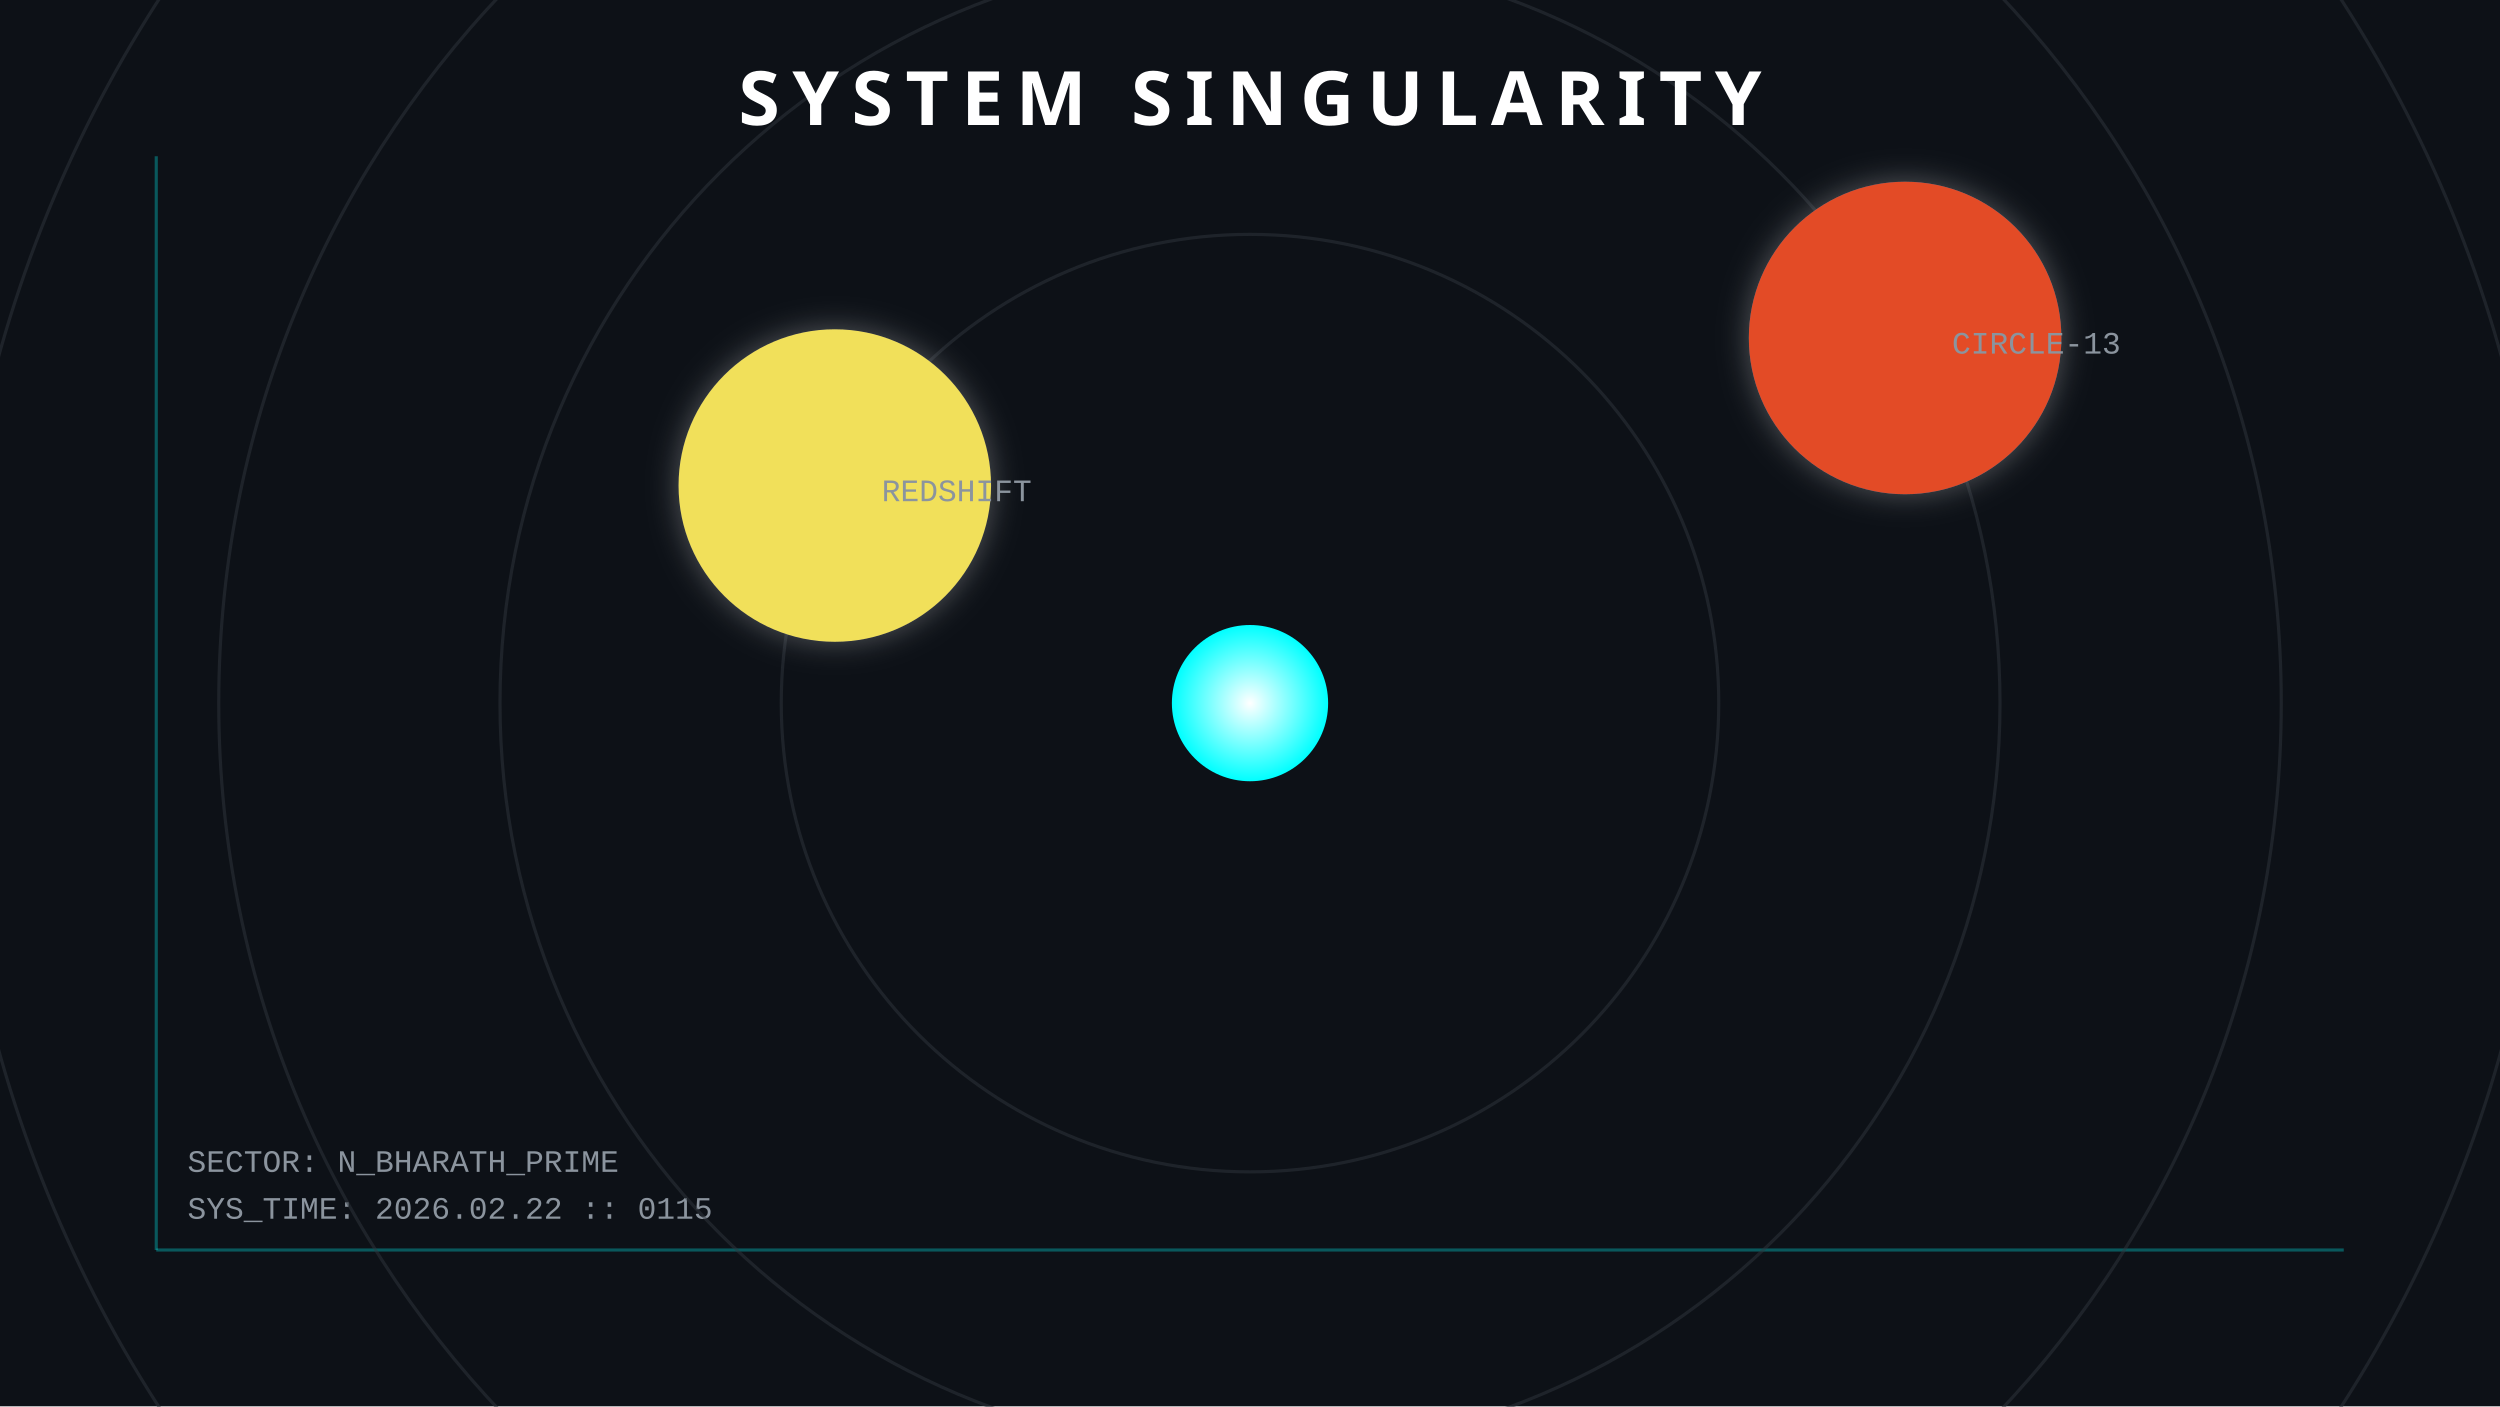
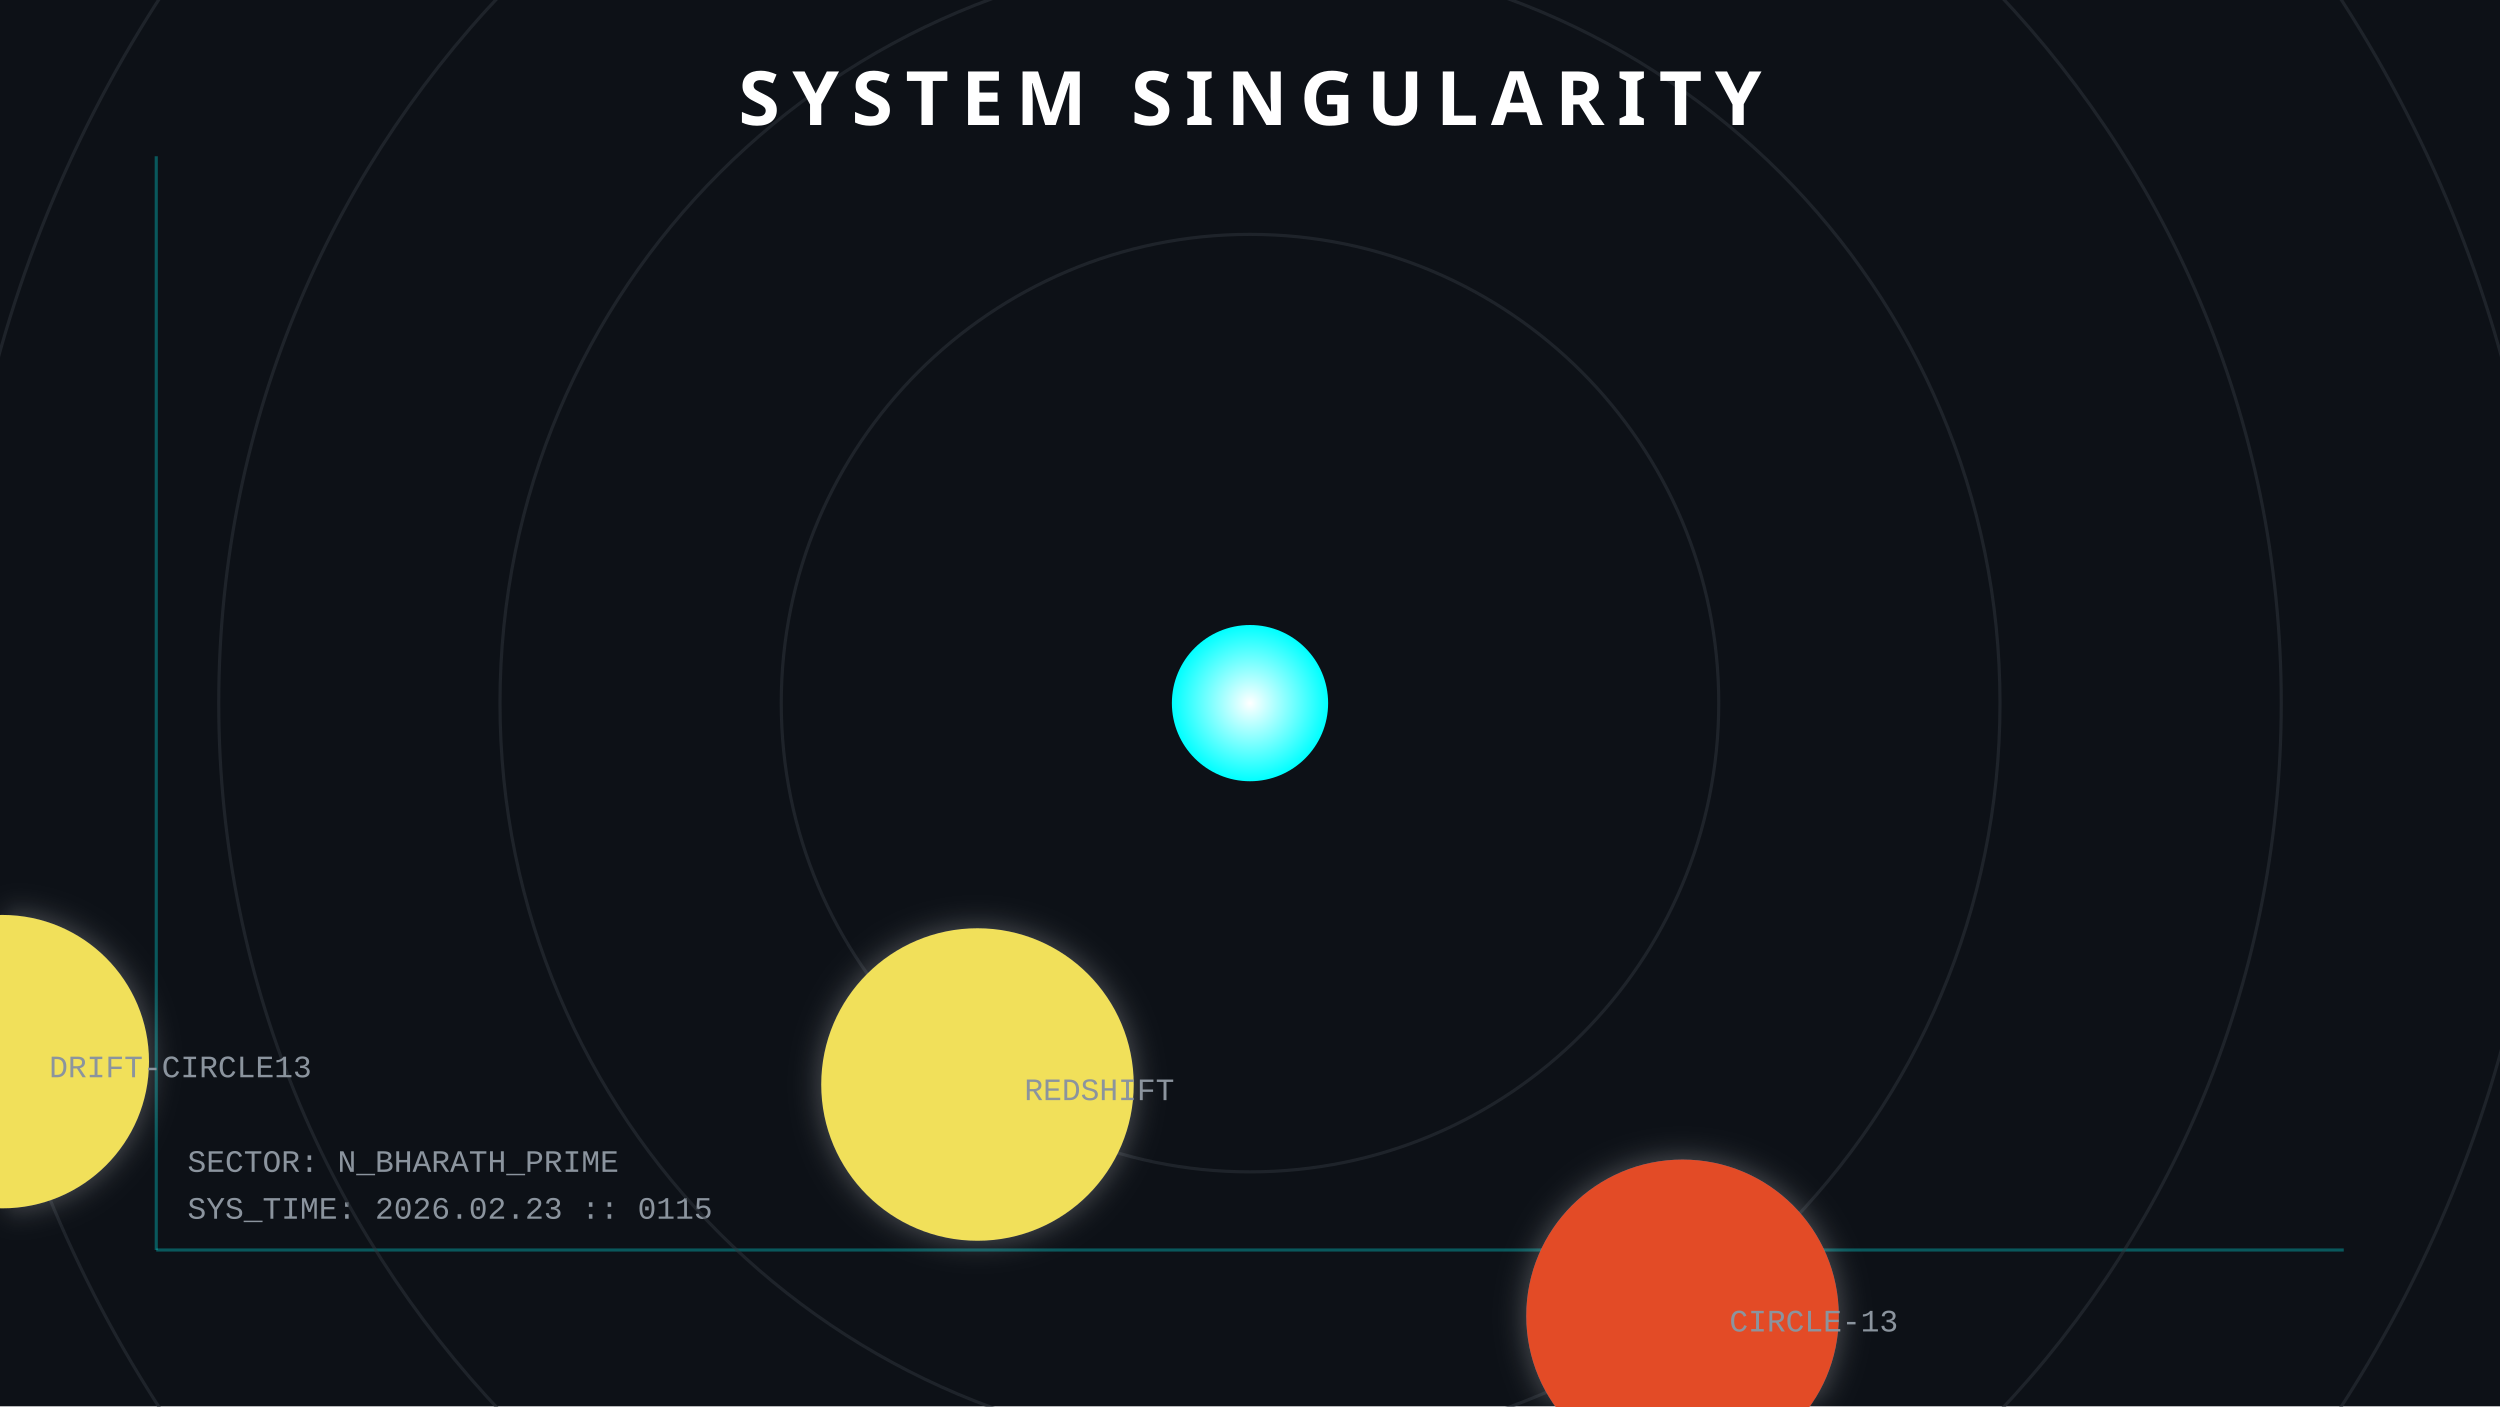
<svg xmlns="http://www.w3.org/2000/svg" width="800" height="450">
  <style>
        .orbit { fill: none; stroke: #30363d; stroke-width: 1; opacity: 0.5; }
        .planet { filter: drop-shadow(0 0 5px rgba(255,255,255,0.3)); }
        .text { font-family: 'Courier New', monospace; fill: #8b949e; font-size: 10px; }
        .title { font-family: sans-serif; fill: white; font-weight: bold; font-size: 24px; letter-spacing: 4px; }
        .hud-line { stroke: #00ffff; stroke-width: 1; opacity: 0.3; }
        
        /* ANIMATIONS */
        @keyframes pulse { 0% { r: 25; opacity: 0.8; } 50% { r: 30; opacity: 0.4; } 100% { r: 25; opacity: 0.8; } }
        .sun { animation: pulse 4s infinite; }
    </style>
  <rect width="100%" height="100%" fill="#0d1117" />
  <line x1="50" y1="50" x2="50" y2="400" class="hud-line" />
  <line x1="50" y1="400" x2="750" y2="400" class="hud-line" />
-   <text x="60" y="390" class="text">SYS_TIME: 2026.02.22 :: 0115</text>
+   <text x="60" y="390" class="text">SYS_TIME: 2026.02.23 :: 0115</text>
  <text x="60" y="375" class="text">SECTOR: N_BHARATH_PRIME</text>
  <circle cx="400" cy="225" r="25" fill="url(#grad1)" class="sun" />
  <defs>
    <radialGradient id="grad1" cx="50%" cy="50%" r="50%" fx="50%" fy="50%">
      <stop offset="0%" style="stop-color:white;stop-opacity:1" />
      <stop offset="100%" style="stop-color:#00ffff;stop-opacity:1" />
    </radialGradient>
  </defs>
  <circle cx="400" cy="225" r="150.0" class="orbit" />
-   <circle cx="267.138" cy="155.375" r="50" fill="#f1e05a" class="planet" />
-   <text x="282.138" y="160.375" class="text" fill="white">REDSHIFT</text>
+   <circle cx="312.792" cy="347.044" r="50" fill="#f1e05a" class="planet" />
+   <text x="327.792" y="352.044" class="text" fill="white">REDSHIFT</text>
  <circle cx="400" cy="225" r="240.0" class="orbit" />
-   <circle cx="609.634" cy="108.152" r="50" fill="#e34c26" class="planet" />
-   <text x="624.634" y="113.152" class="text" fill="white">CIRCLE-13</text>
+   <circle cx="538.407" cy="421.07" r="50" fill="#e34c26" class="planet" />
+   <text x="553.407" y="426.07" class="text" fill="white">CIRCLE-13</text>
  <circle cx="400" cy="225" r="330.0" class="orbit" />
-   <circle cx="318.085" cy="544.672" r="50" fill="#e34c26" class="planet" />
-   <text x="333.085" y="549.672" class="text" fill="white">ALVRYN-AI</text>
+   <circle cx="291.547" cy="536.67" r="50" fill="#e34c26" class="planet" />
+   <text x="306.547" y="541.67" class="text" fill="white">ALVRYN-AI</text>
  <circle cx="400" cy="225" r="415.422" class="orbit" />
-   <circle cx="704.204" cy="-57.905" r="46.948" fill="#f1e05a" class="planet" />
-   <text x="719.204" y="-52.905" class="text" fill="white">DRIFT-CIRCLE13</text>
+   <circle cx="0.734" cy="339.725" r="46.948" fill="#f1e05a" class="planet" />
+   <text x="15.734" y="344.725" class="text" fill="white">DRIFT-CIRCLE13</text>
  <circle cx="400" cy="225" r="461.81" class="orbit" />
-   <circle cx="151.567" cy="614.293" r="20.925" fill="#2b7489" class="planet" />
-   <text x="166.567" y="619.293" class="text" fill="white">DSATM-EXAM-SYSTEM-</text>
-   <circle cx="400" cy="225" r="504.817" class="orbit" />
-   <circle cx="899.195" cy="149.867" r="18.672" fill="#8b949e" class="planet" />
-   <text x="914.195" y="154.867" class="text" fill="white">NBHARATH1306</text>
-   <circle cx="400" cy="225" r="547.05" class="orbit" />
-   <circle cx="686.133" cy="691.253" r="18.155" fill="#e34c26" class="planet" />
-   <text x="701.133" y="696.253" class="text" fill="white">WEBSITE-EQUDATOR-TRADING-PLATFORM</text>
-   <circle cx="400" cy="225" r="577.882" class="orbit" />
-   <circle cx="-148.436" cy="42.885" r="10.555" fill="#8b949e" class="planet" />
-   <text x="-133.436" y="47.885" class="text" fill="white">FLASK</text>
-   <circle cx="400" cy="225" r="608.155" class="orbit" />
-   <circle cx="1001.468" cy="314.939" r="10.182" fill="#8b949e" class="planet" />
-   <text x="1016.468" y="319.939" class="text" fill="white">HCF-INTERNSHIP</text>
-   <circle cx="400" cy="225" r="637.024" class="orbit" />
-   <circle cx="1032.218" cy="146.892" r="9.246" fill="#8b949e" class="planet" />
+   <circle cx="345.549" cy="683.588" r="20.925" fill="#2b7489" class="planet" />
+   <text x="360.549" y="688.588" class="text" fill="white">DSATM-EXAM-SYSTEM-</text>
+   <circle cx="400" cy="225" r="504.821" class="orbit" />
+   <circle cx="-99.821" cy="295.872" r="18.674" fill="#8b949e" class="planet" />
+   <text x="-84.821" y="300.872" class="text" fill="white">NBHARATH1306</text>
+   <circle cx="400" cy="225" r="547.053" class="orbit" />
+   <circle cx="64.794" cy="-207.324" r="18.155" fill="#e34c26" class="planet" />
+   <text x="79.794" y="-202.324" class="text" fill="white">WEBSITE-EQUDATOR-TRADING-PLATFORM</text>
+   <circle cx="400" cy="225" r="577.885" class="orbit" />
+   <circle cx="365.86" cy="801.876" r="10.555" fill="#8b949e" class="planet" />
+   <text x="380.86" y="806.876" class="text" fill="white">FLASK</text>
+   <circle cx="400" cy="225" r="608.159" class="orbit" />
+   <circle cx="13.937" cy="694.906" r="10.182" fill="#8b949e" class="planet" />
+   <text x="28.937" y="699.906" class="text" fill="white">HCF-INTERNSHIP</text>
+   <circle cx="400" cy="225" r="637.028" class="orbit" />
+   <circle cx="131.971" cy="-352.896" r="9.246" fill="#8b949e" class="planet" />
  <text x="400" y="40" text-anchor="middle" class="title">SYSTEM SINGULARITY</text>
</svg>
